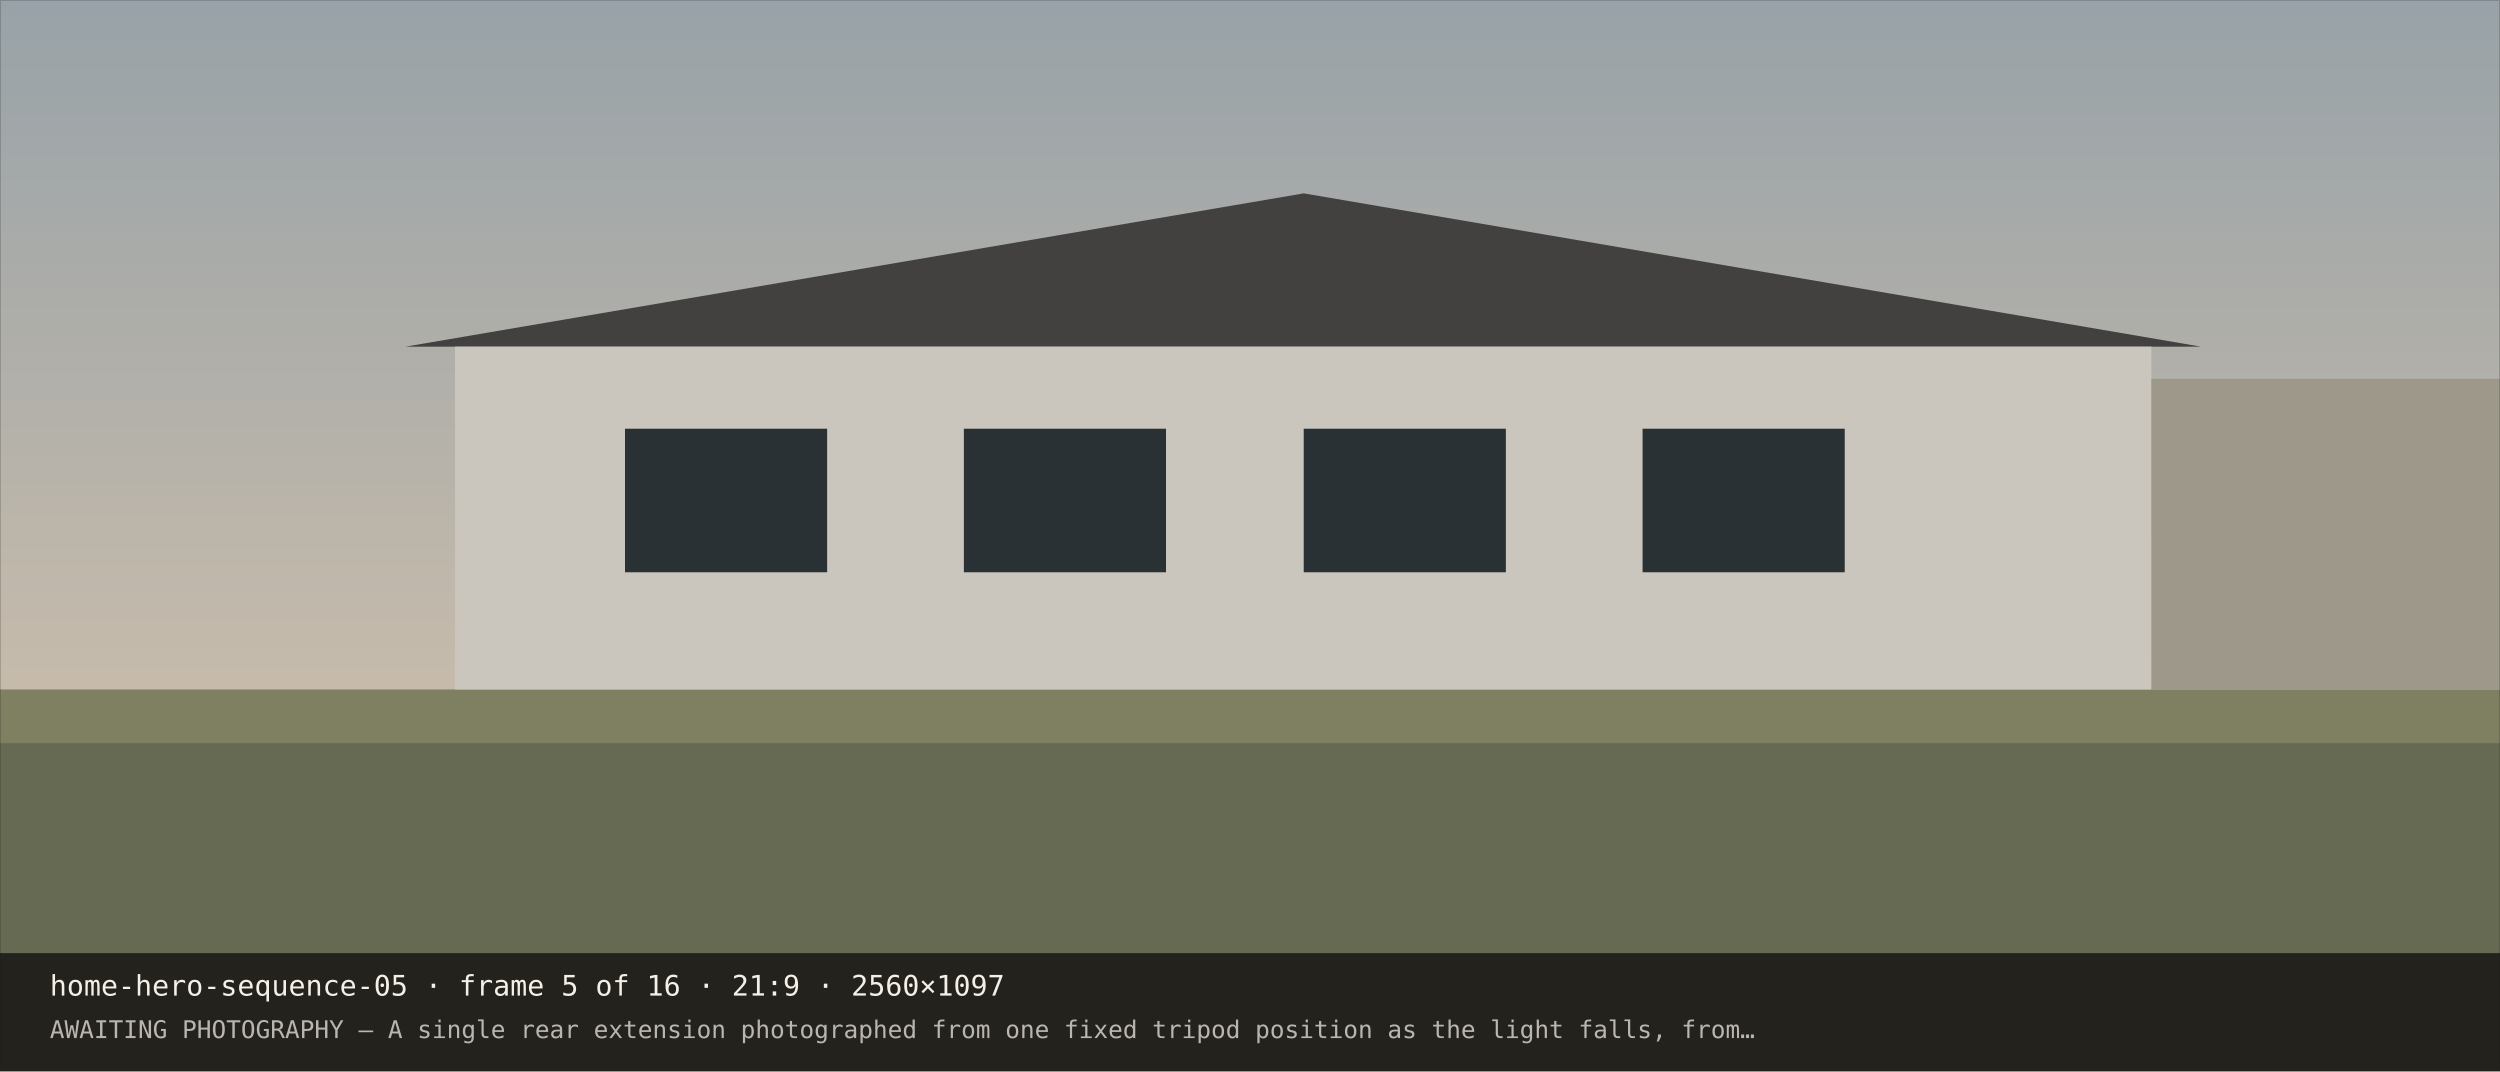
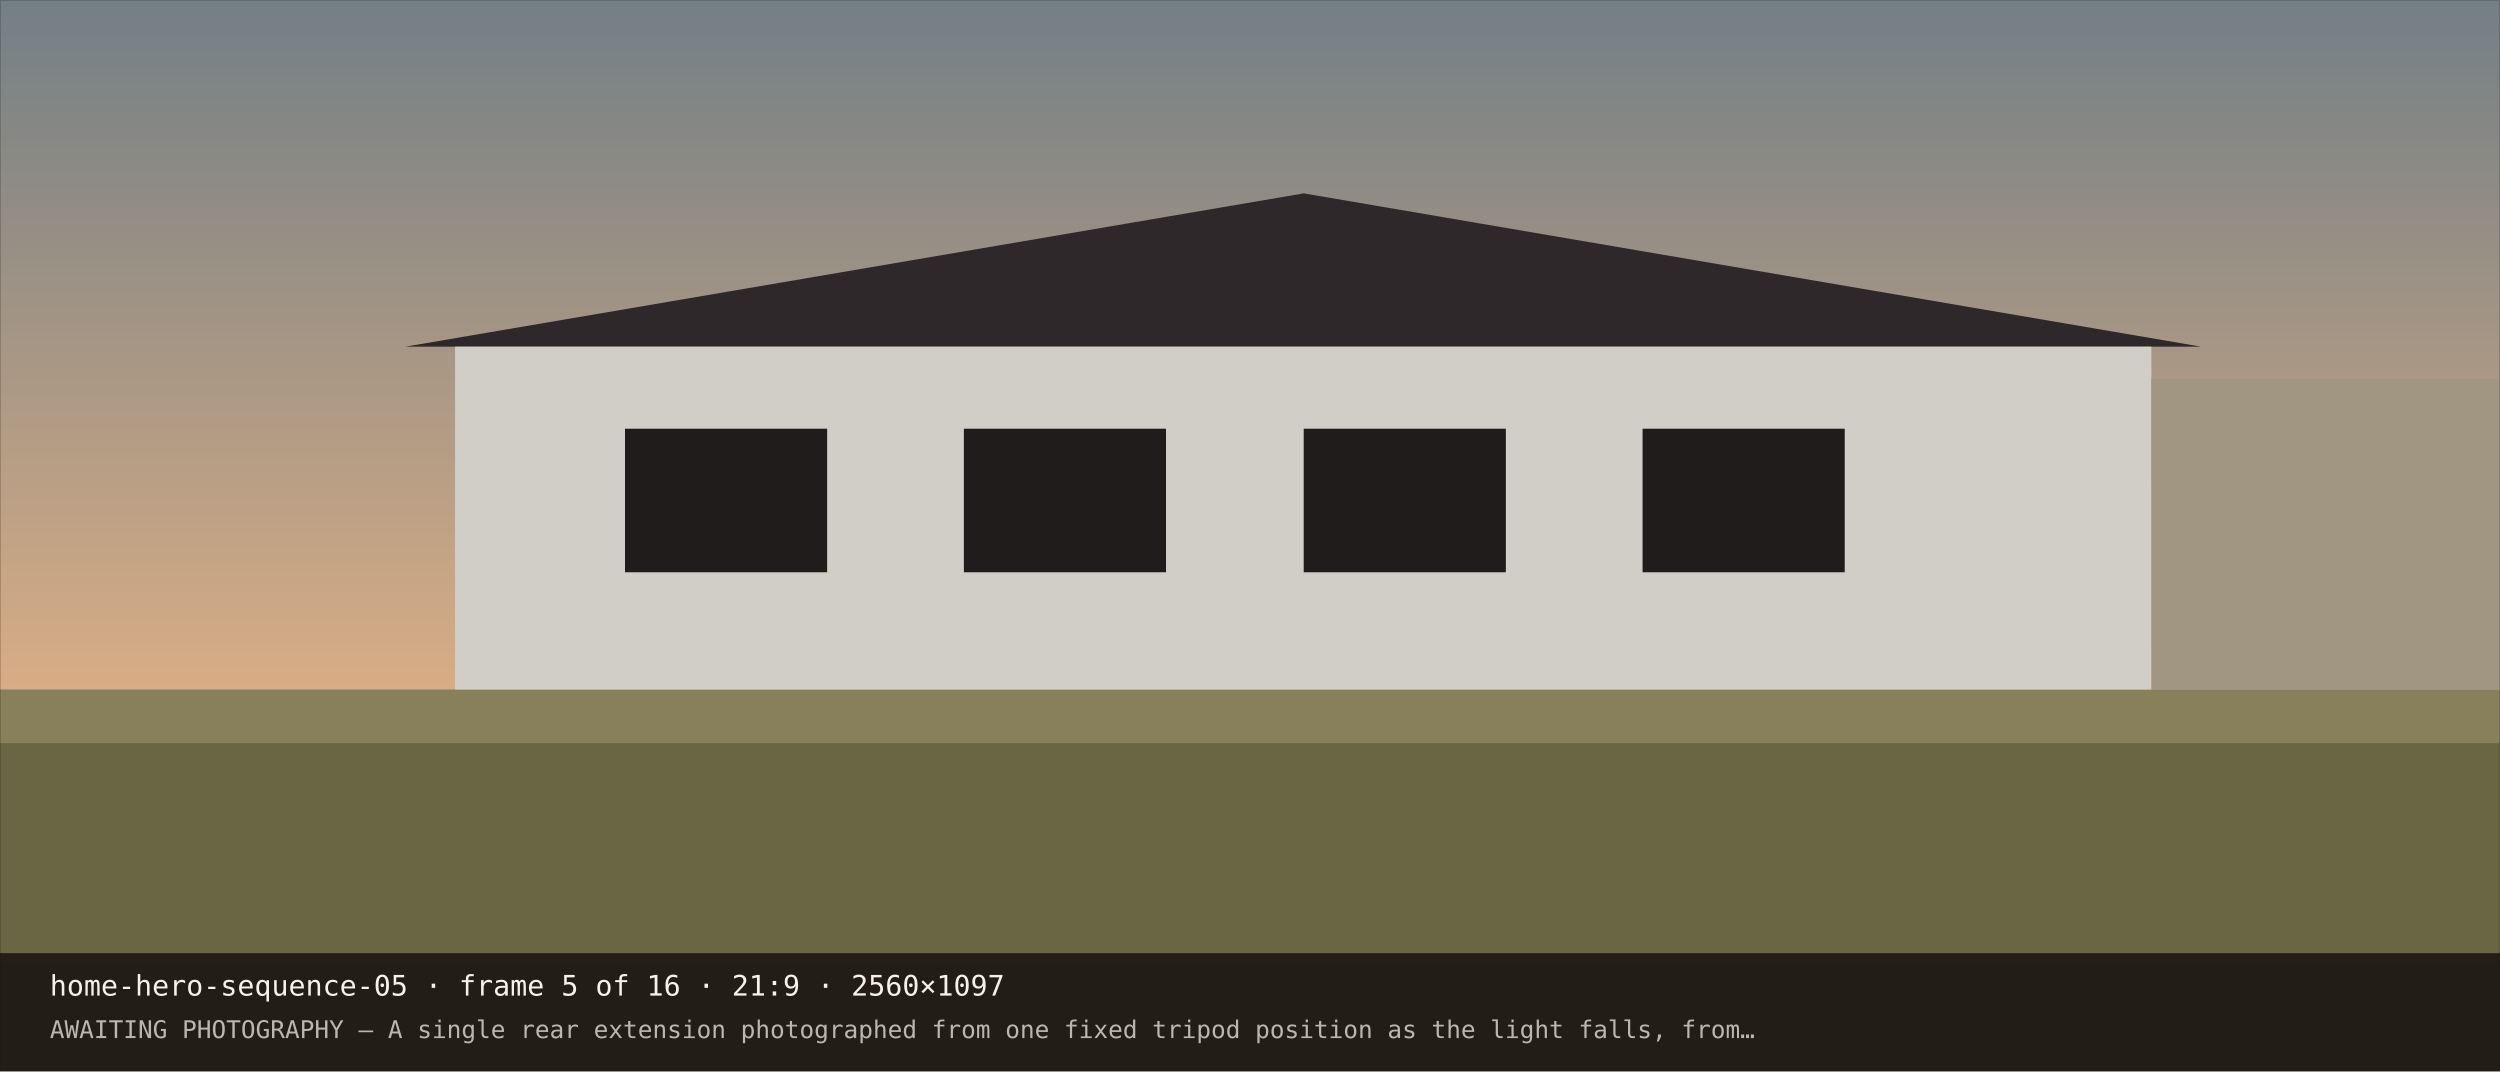
<svg xmlns="http://www.w3.org/2000/svg" width="2560" height="1097" viewBox="0 0 2560 1097" role="img" aria-label="Temporary placeholder awaiting photography: A single rear extension photographed from one fixed tripod position as the light falls, from late afternoon to dusk with the interior lights coming on. 16 frames, locked off, no camera movement between frames. Interval shoot over roughly 40 minutes.">
  <defs>
    <linearGradient id="sky" x1="0" y1="0" x2="0" y2="1">
-       <stop offset="0" stop-color="#98a2a8" />
-       <stop offset="1" stop-color="#c6bbab" />
+       <stop offset="0" stop-color="#737f85" />
+       <stop offset="1" stop-color="#d8ad85" />
    </linearGradient>
  </defs>
  <rect x="0" y="0" width="2560" height="706" fill="url(#sky)" />
-   <rect x="0" y="706" width="2560" height="391" fill="#666a53" />
-   <rect x="0" y="706" width="2560" height="55" fill="#979371" opacity="0.5" />
-   <polygon points="415,355 1335,198 2254,355" fill="#43413f" />
-   <rect x="466" y="355" width="1737" height="351" fill="#cbc6bd" />
-   <rect x="2203" y="388" width="385" height="318" fill="#9e988b" />
-   <rect x="640" y="439" width="207" height="147" fill="#293134" />
-   <rect x="987" y="439" width="207" height="147" fill="#293134" />
-   <rect x="1335" y="439" width="207" height="147" fill="#293134" />
-   <rect x="1682" y="439" width="207" height="147" fill="#293134" />
-   <rect x="0" y="987" width="2560" height="110" fill="#1B1917" opacity="0.1" />
-   <rect x="0" y="976" width="2560" height="121" fill="#1B1917" opacity="0.88" />
-   <text x="51" y="1019.5" font-family="ui-monospace, Menlo, monospace" font-size="29" fill="#F4EFE7">home-hero-sequence-05 · frame 5 of 16 · 21:9 · 2560×1097</text>
-   <text x="51" y="1063" font-family="ui-monospace, Menlo, monospace" font-size="25" fill="#F4EFE7" opacity="0.72">AWAITING PHOTOGRAPHY — A single rear extension photographed from one fixed tripod position as the light falls, from…</text>
-   <rect x="0.5" y="0.5" width="2559" height="1096" fill="none" stroke="#1B1917" stroke-opacity="0.2" />
+   <rect x="0" y="706" width="2560" height="391" fill="#686643" />
+   <rect x="0" y="706" width="2560" height="55" fill="#a79972" opacity="0.5" />
+   <polygon points="415,355 1335,198 2254,355" fill="#2f282a" />
+   <rect x="466" y="355" width="1737" height="351" fill="#d1cec8" />
+   <rect x="2203" y="388" width="385" height="318" fill="#a19682" />
+   <rect x="640" y="439" width="207" height="147" fill="#201c1b" />
+   <rect x="987" y="439" width="207" height="147" fill="#201c1b" />
+   <rect x="1335" y="439" width="207" height="147" fill="#201c1b" />
+   <rect x="1682" y="439" width="207" height="147" fill="#201c1b" />
+   <rect x="0" y="987" width="2560" height="110" fill="#1A1512" opacity="0.1" />
+   <rect x="0" y="976" width="2560" height="121" fill="#1A1512" opacity="0.88" />
+   <text x="51" y="1019.5" font-family="ui-monospace, Menlo, monospace" font-size="29" fill="#F7F2E7">home-hero-sequence-05 · frame 5 of 16 · 21:9 · 2560×1097</text>
+   <text x="51" y="1063" font-family="ui-monospace, Menlo, monospace" font-size="25" fill="#F7F2E7" opacity="0.72">AWAITING PHOTOGRAPHY — A single rear extension photographed from one fixed tripod position as the light falls, from…</text>
+   <rect x="0.5" y="0.5" width="2559" height="1096" fill="none" stroke="#1A1512" stroke-opacity="0.2" />
</svg>
